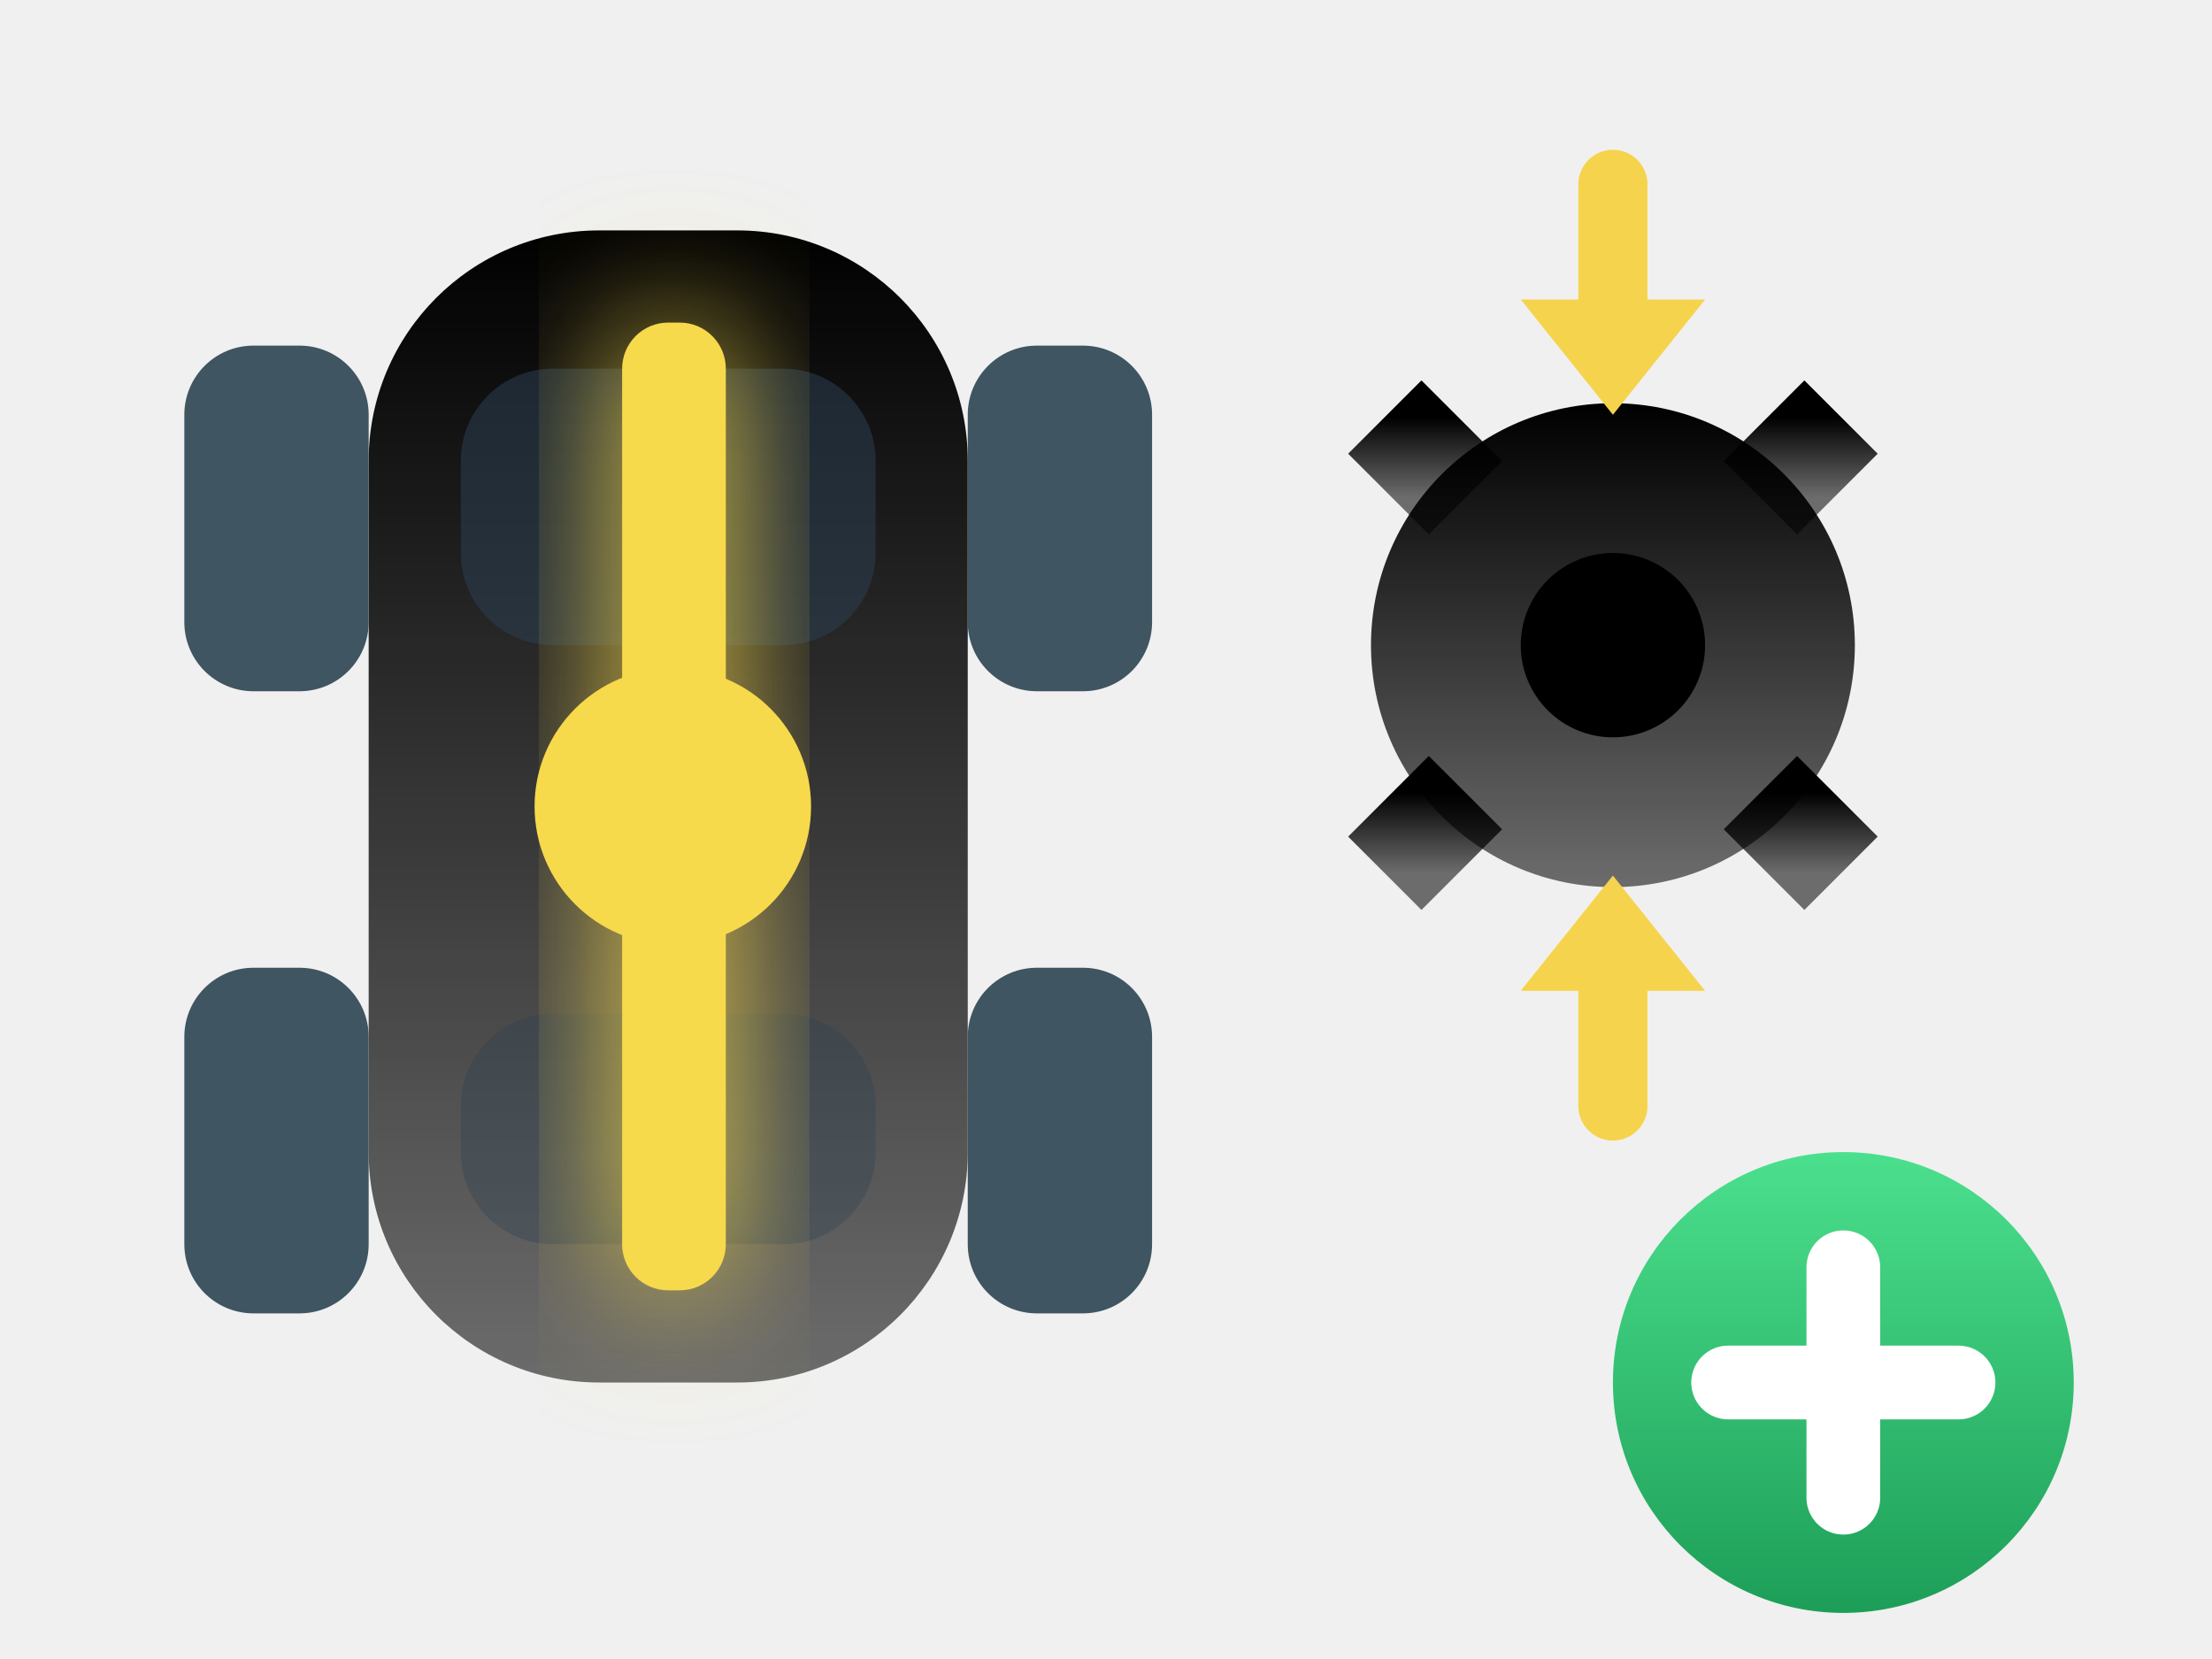
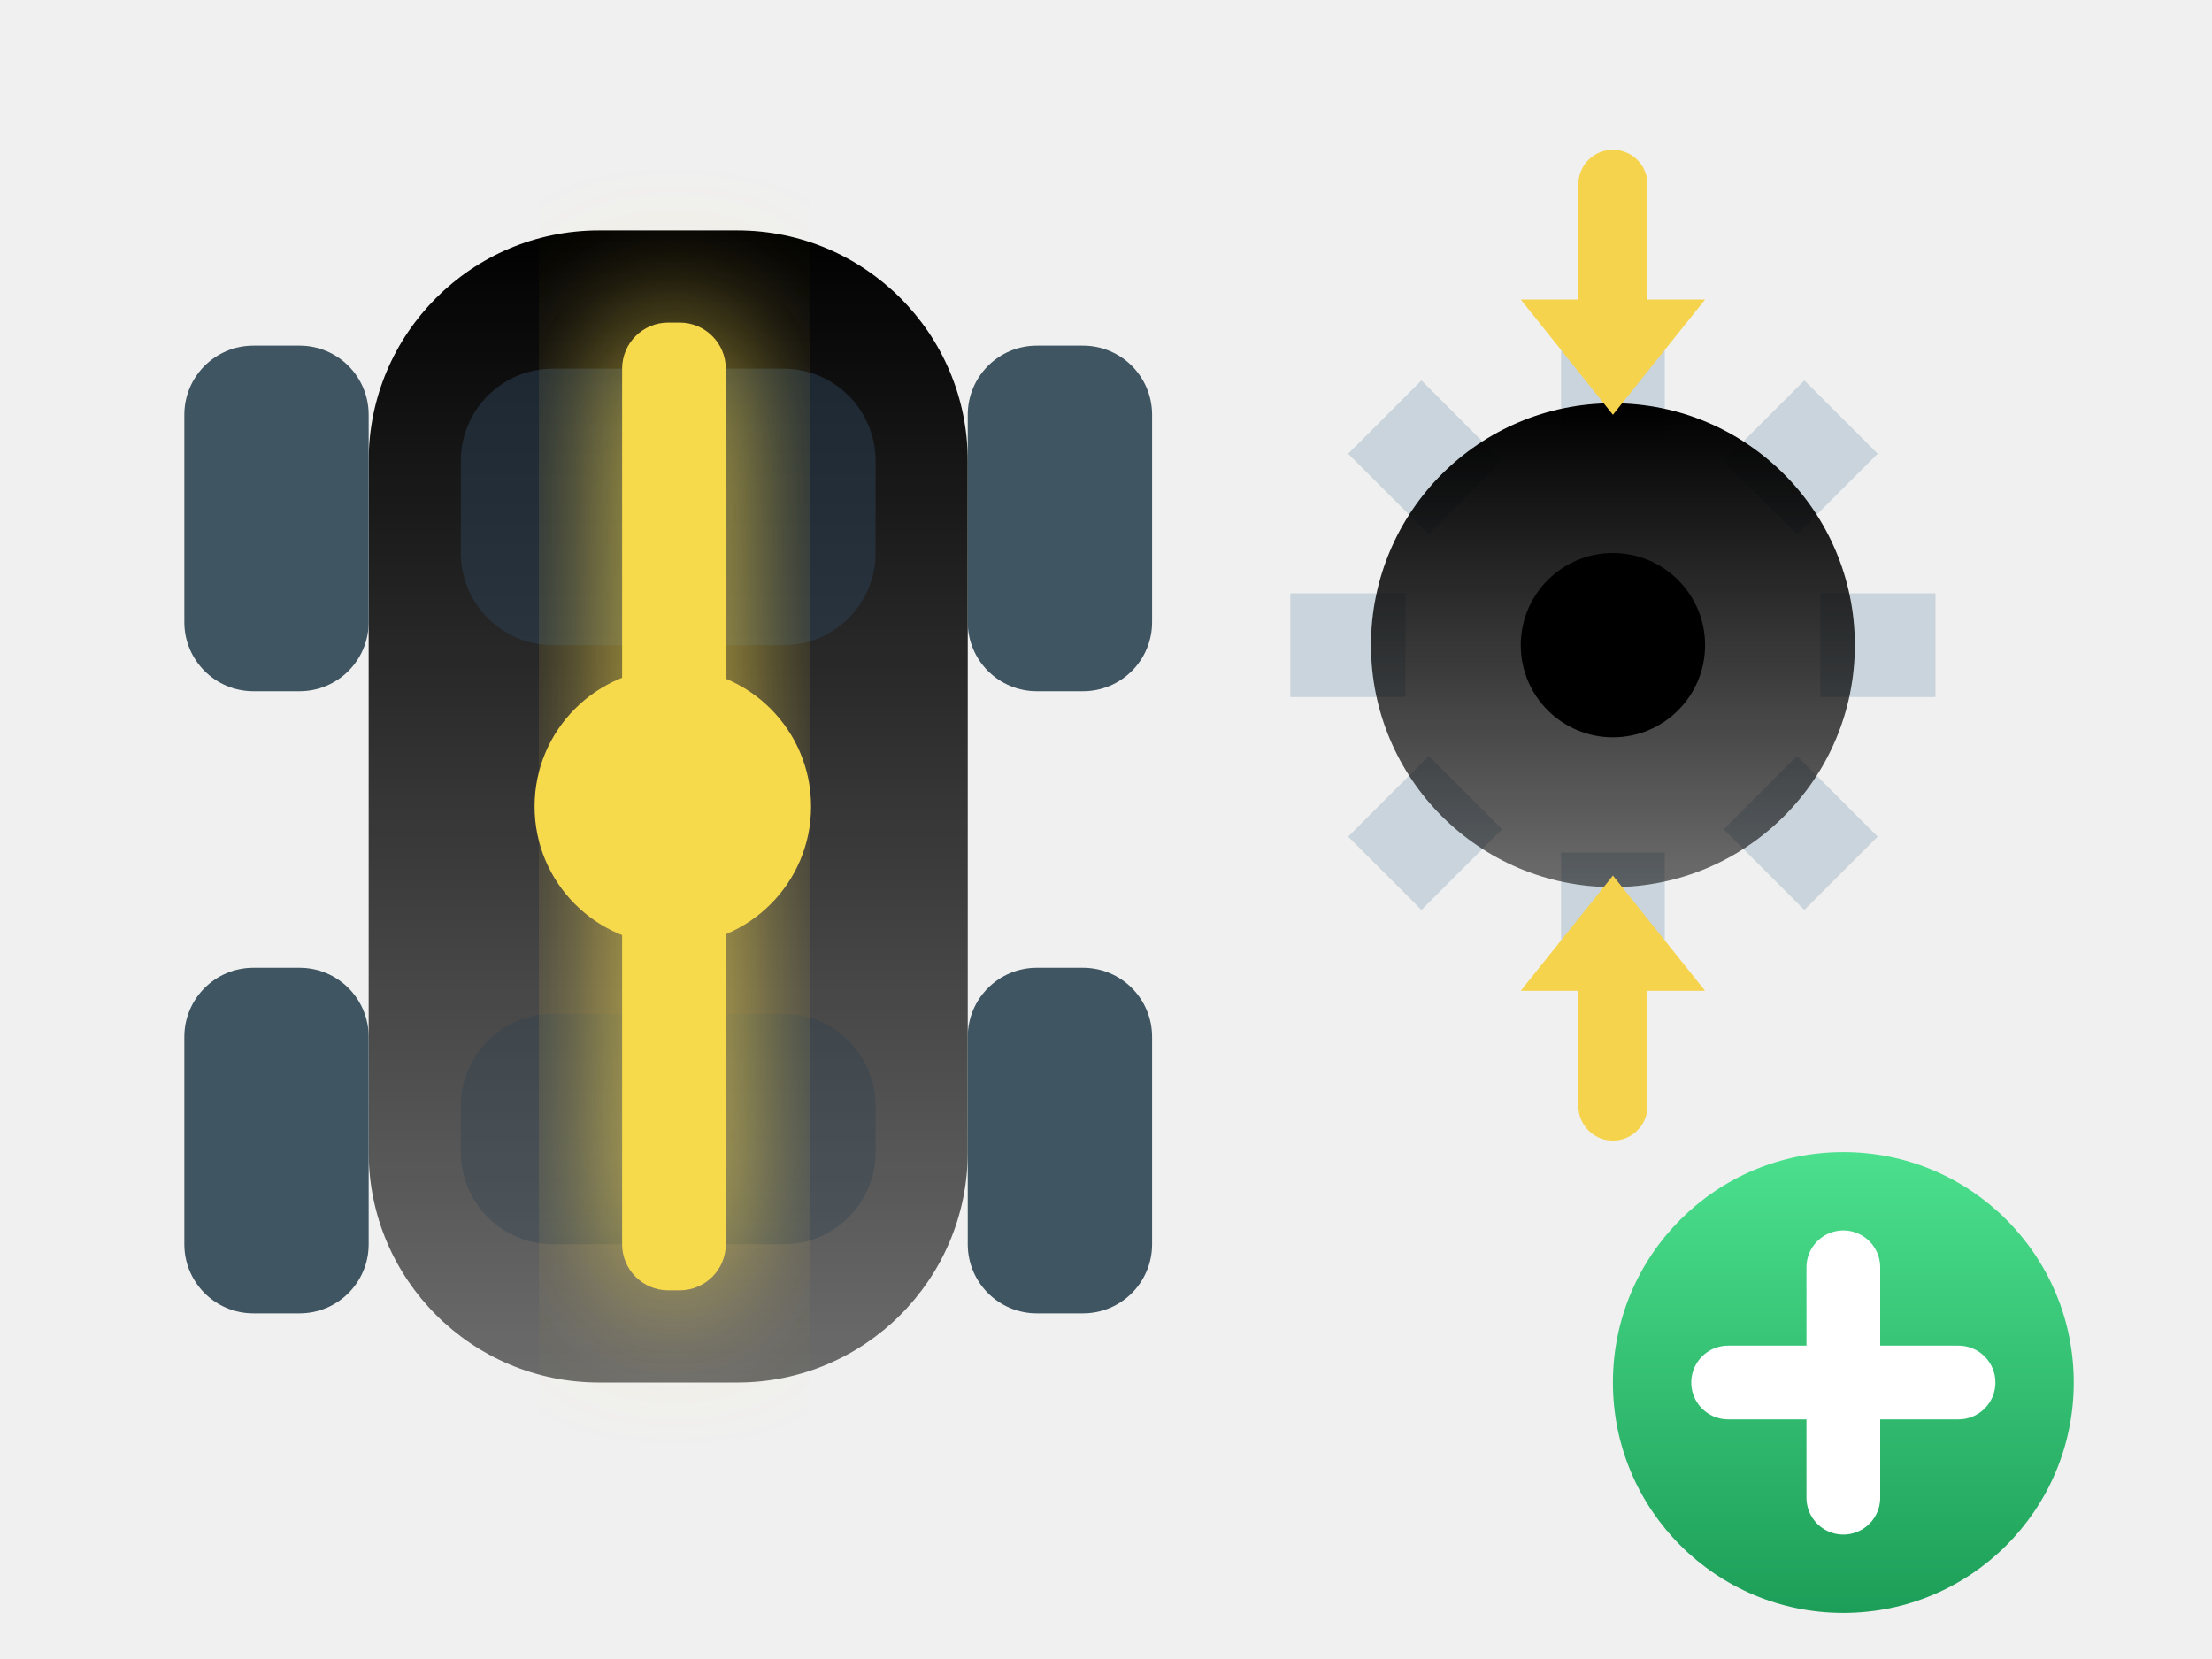
<svg xmlns="http://www.w3.org/2000/svg" viewBox="0 0 96 72">
  <defs>
    <linearGradient id="mtl" x1="0" y1="0" x2="0" y2="1">
      <stop stop-color="{{graphic1Color}}" />
      <stop offset="1" stop-color="{{graphic1Color}}" stop-opacity="0.55" />
    </linearGradient>
    <filter id="glow" x="-80%" y="-80%" width="260%" height="260%">
      <feGaussianBlur stdDeviation="3" />
    </filter>
    <linearGradient id="plusG" x1="0" y1="0" x2="0" y2="1">
      <stop stop-color="#4be08d" />
      <stop offset="1" stop-color="#1d9e58" />
    </linearGradient>
  </defs>
  <rect x="16" y="10" width="26" height="50" rx="10" fill="url(#mtl)" />
  <rect x="20" y="16" width="18" height="12" rx="4" fill="#2c3e50" opacity="0.55" />
  <rect x="20" y="44" width="18" height="10" rx="4" fill="#2c3e50" opacity="0.35" />
  <rect x="8" y="15" width="8" height="15" rx="3" fill="#3f5561" />
  <rect x="42" y="15" width="8" height="15" rx="3" fill="#3f5561" />
  <rect x="8" y="42" width="8" height="15" rx="3" fill="#3f5561" />
  <rect x="42" y="42" width="8" height="15" rx="3" fill="#3f5561" />
  <rect x="27" y="14" width="4.5" height="42" rx="2" fill="#f7d94c" filter="url(#glow)" />
  <rect x="27" y="14" width="4.5" height="42" rx="2" fill="#f7d94c" />
  <circle cx="29.2" cy="35" r="6" fill="#f7d94c" />
-   <line x1="79.0" y1="28.0" x2="84.0" y2="28.0" stroke="url(#mtl)" stroke-width="4.5" />
-   <line x1="76.4" y1="34.4" x2="79.9" y2="37.9" stroke="url(#mtl)" stroke-width="4.5" />
-   <line x1="70.0" y1="37.0" x2="70.0" y2="42.0" stroke="url(#mtl)" stroke-width="4.5" />
-   <line x1="63.6" y1="34.4" x2="60.1" y2="37.9" stroke="url(#mtl)" stroke-width="4.5" />
-   <line x1="61.0" y1="28.0" x2="56.0" y2="28.0" stroke="url(#mtl)" stroke-width="4.5" />
-   <line x1="63.6" y1="21.6" x2="60.1" y2="18.1" stroke="url(#mtl)" stroke-width="4.5" />
-   <line x1="70.0" y1="19.0" x2="70.0" y2="14.0" stroke="url(#mtl)" stroke-width="4.5" />
-   <line x1="76.4" y1="21.6" x2="79.9" y2="18.1" stroke="url(#mtl)" stroke-width="4.5" />
+   <line x1="79.0" y1="28.0" x2="84.0" y2="28.0" stroke="#c9d4dc" stroke-width="4.5" />
+   <line x1="76.4" y1="34.4" x2="79.9" y2="37.9" stroke="#c9d4dc" stroke-width="4.5" />
+   <line x1="70.0" y1="37.0" x2="70.0" y2="42.0" stroke="#c9d4dc" stroke-width="4.5" />
+   <line x1="63.6" y1="34.4" x2="60.1" y2="37.9" stroke="#c9d4dc" stroke-width="4.5" />
+   <line x1="61.0" y1="28.0" x2="56.0" y2="28.0" stroke="#c9d4dc" stroke-width="4.5" />
+   <line x1="63.6" y1="21.6" x2="60.1" y2="18.1" stroke="#c9d4dc" stroke-width="4.5" />
+   <line x1="70.0" y1="19.0" x2="70.0" y2="14.0" stroke="#c9d4dc" stroke-width="4.5" />
+   <line x1="76.4" y1="21.6" x2="79.9" y2="18.1" stroke="#c9d4dc" stroke-width="4.5" />
  <circle cx="70" cy="28" r="10.5" fill="url(#mtl)" />
  <circle cx="70" cy="28" r="4" fill="{{backgroundColor}}" />
  <line x1="70" y1="8" x2="70" y2="13" stroke="#f6d34c" stroke-width="3" stroke-linecap="round" />
  <polygon points="66,13 74,13 70,18" fill="#f6d34c" />
  <line x1="70" y1="48" x2="70" y2="43" stroke="#f6d34c" stroke-width="3" stroke-linecap="round" />
  <polygon points="66,43 74,43 70,38" fill="#f6d34c" />
  <circle cx="80" cy="60" r="10" fill="url(#plusG)" stroke="{{backgroundColor}}" stroke-width="3" />
  <path d="M75 60h10M80 55v10" stroke="#ffffff" stroke-width="3.2" stroke-linecap="round" />
</svg>
